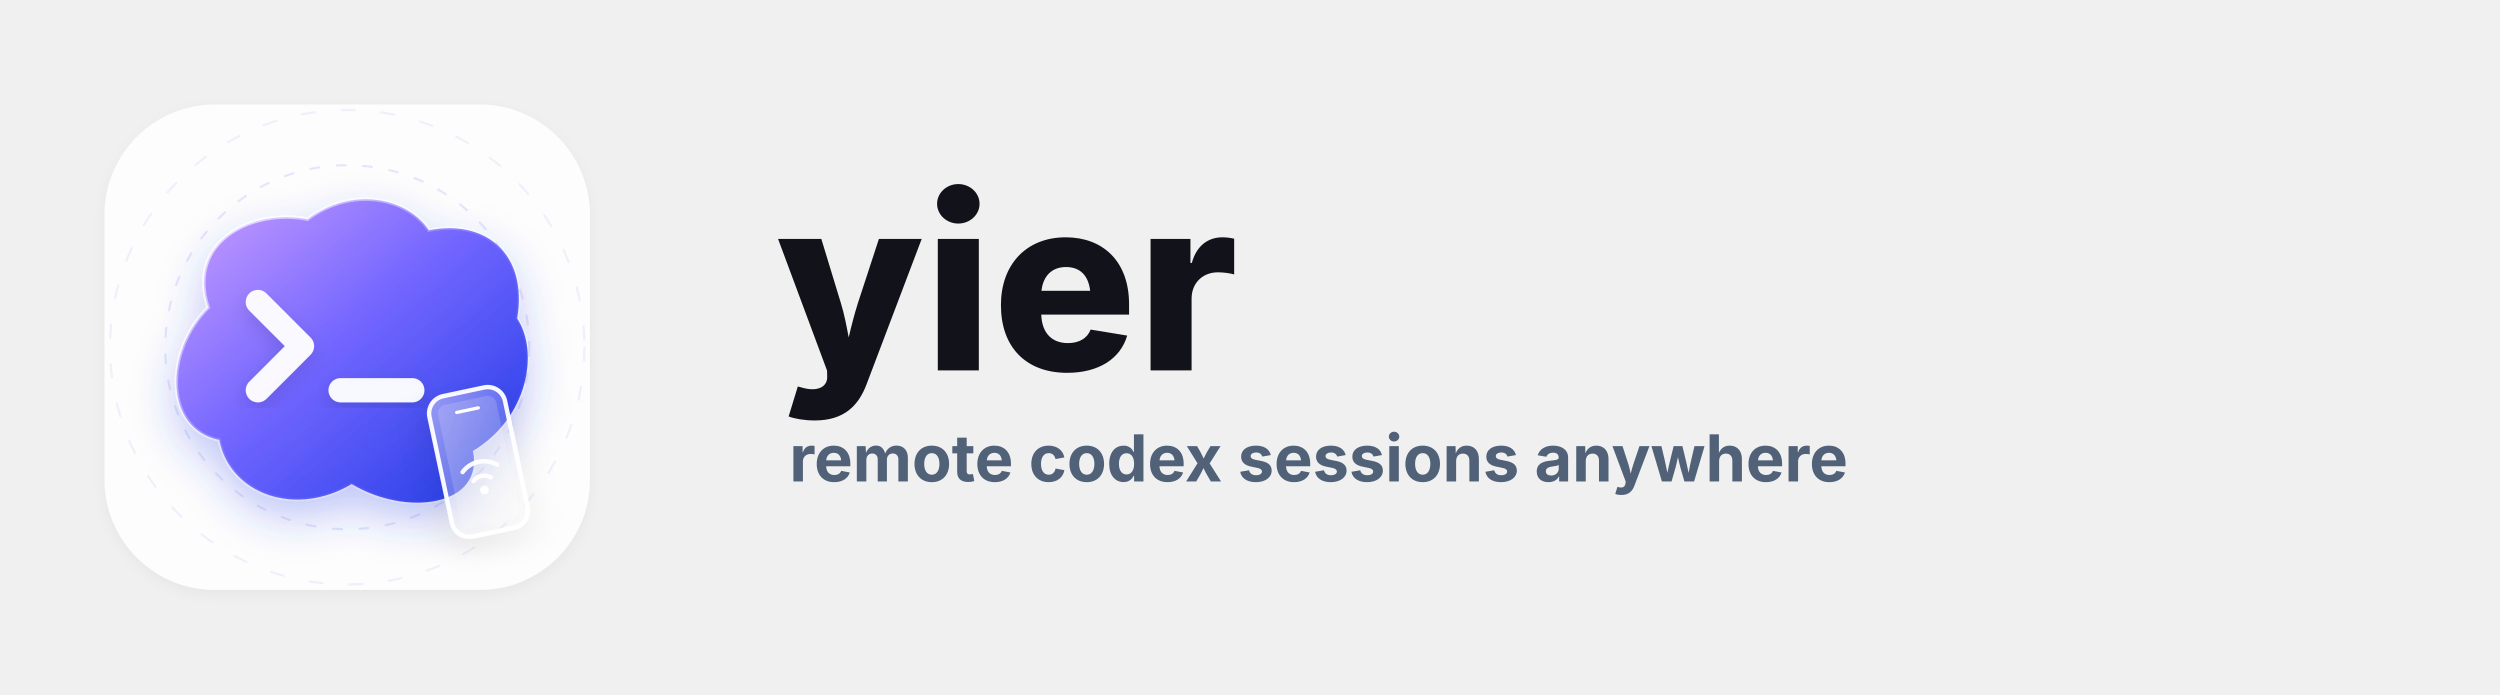
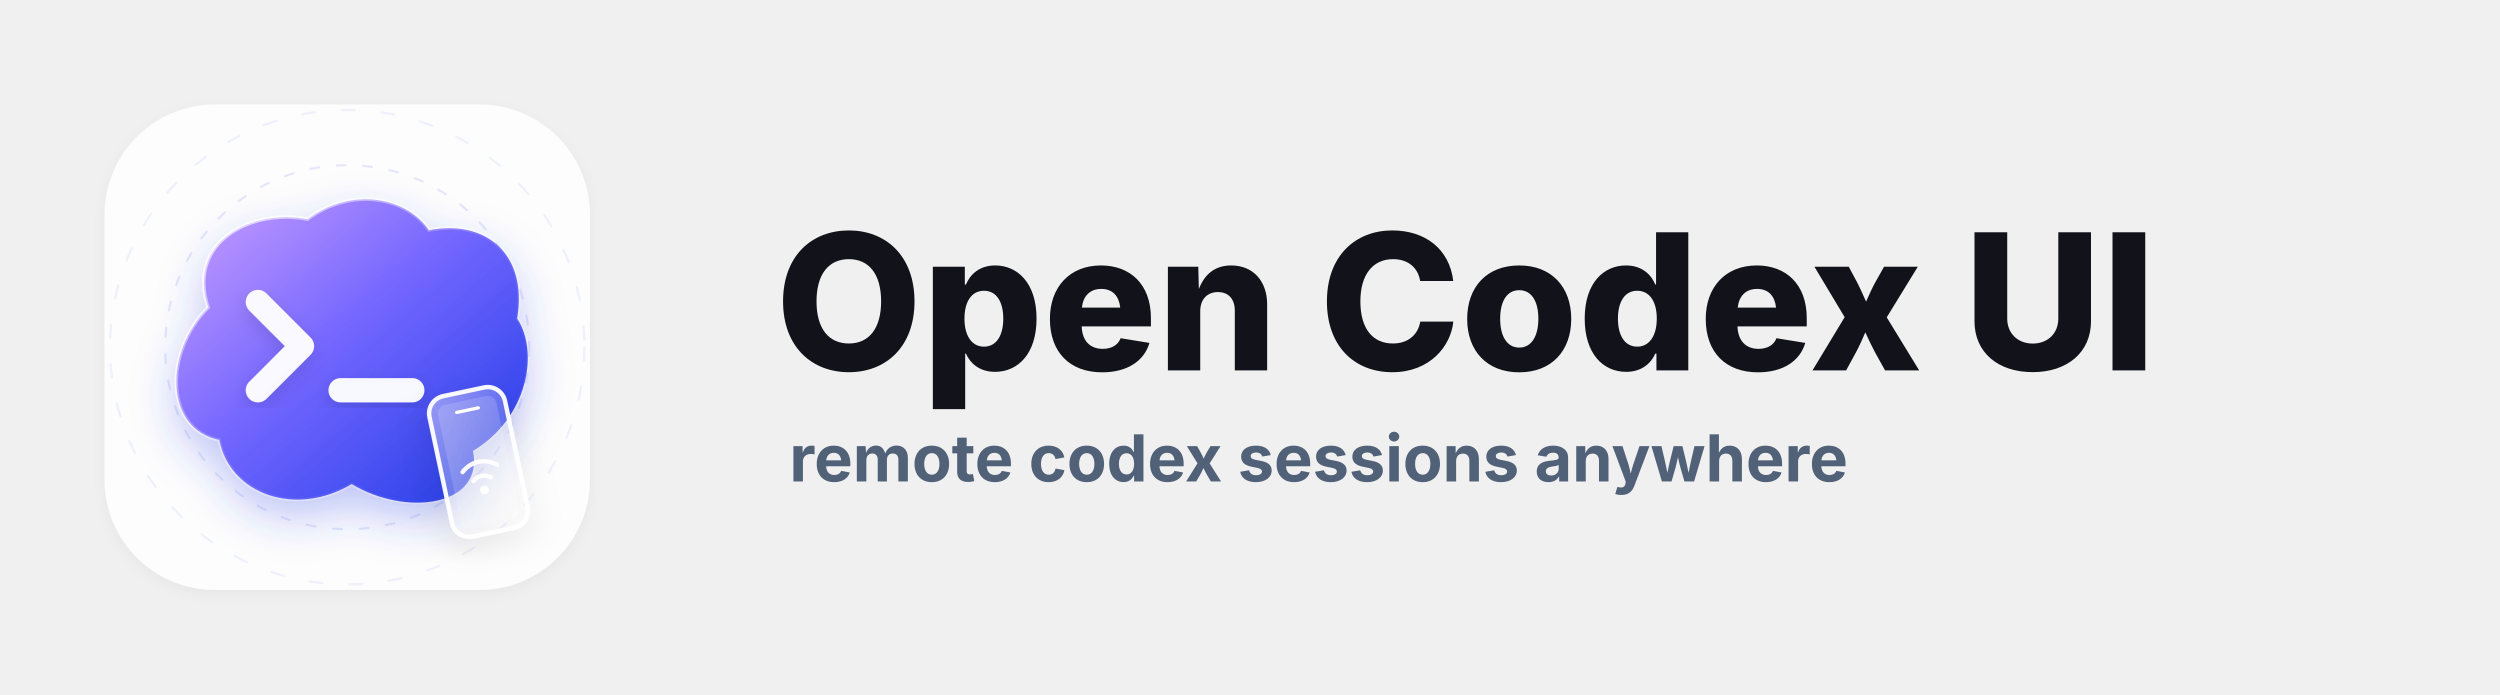
<svg xmlns="http://www.w3.org/2000/svg" viewBox="0 0 1080 300" role="img" aria-labelledby="title desc">
  <svg x="28" y="28" width="244" height="244" viewBox="0 0 512 512">
    <defs>
      <filter id="bgShadow" x="-10%" y="-10%" width="120%" height="120%">
        <feDropShadow dx="0" dy="12" stdDeviation="16" flood-color="#000000" flood-opacity="0.08" />
        <feDropShadow dx="0" dy="4" stdDeviation="6" flood-color="#000000" flood-opacity="0.04" />
      </filter>
      <filter id="cloudDropShadow" x="-20%" y="-20%" width="140%" height="140%">
        <feDropShadow dx="0" dy="16" stdDeviation="20" flood-color="#3143eb" flood-opacity="0.3" />
      </filter>
      <filter id="glassShadow" x="-20%" y="-20%" width="140%" height="140%">
        <feDropShadow dx="0" dy="6" stdDeviation="8" flood-color="#000000" flood-opacity="0.12" />
      </filter>
      <filter id="badgeShadow" x="-20%" y="-20%" width="140%" height="140%">
        <feDropShadow dx="-4" dy="10" stdDeviation="14" flood-color="#000000" flood-opacity="0.2" />
      </filter>
      <linearGradient id="cloudGrad" x1="10%" y1="10%" x2="90%" y2="90%">
        <stop offset="0%" stop-color="#b993ff" />
        <stop offset="45%" stop-color="#7366ff" />
        <stop offset="100%" stop-color="#2c42ea" />
      </linearGradient>
      <linearGradient id="rimLight" x1="0%" y1="0%" x2="100%" y2="100%">
        <stop offset="0%" stop-color="#ffffff" stop-opacity="0.8" />
        <stop offset="50%" stop-color="#ffffff" stop-opacity="0.1" />
        <stop offset="100%" stop-color="#ffffff" stop-opacity="0" />
      </linearGradient>
      <linearGradient id="phoneGlass" x1="0%" y1="0%" x2="100%" y2="100%">
        <stop offset="0%" stop-color="#ffffff" stop-opacity="0.4" />
        <stop offset="100%" stop-color="#ffffff" stop-opacity="0.05" />
      </linearGradient>
    </defs>
    <rect x="36" y="36" width="440" height="440" rx="100" fill="#fdfdfd" filter="url(#bgShadow)" />
    <g fill="none" stroke="#e4e7fa" stroke-width="2" stroke-linecap="round">
      <circle cx="256" cy="256" r="165" stroke-dasharray="8 16" />
      <circle cx="256" cy="256" r="215" stroke-dasharray="12 24" stroke-opacity="0.6" />
    </g>
    <g filter="url(#cloudDropShadow)">
      <path d="M 220 140 C 260 110, 310 120, 330 150 C 380 140, 420 170, 410 230 C 430 260, 420 320, 370 350 C 380 400, 310 410, 260 380 C 210 410, 150 390, 140 340 C 90 330, 90 260, 130 220 C 110 160, 170 130, 220 140 Z" fill="url(#cloudGrad)" />
      <path d="M 220 140 C 260 110, 310 120, 330 150 C 380 140, 420 170, 410 230 C 430 260, 420 320, 370 350 C 380 400, 310 410, 260 380 C 210 410, 150 390, 140 340 C 90 330, 90 260, 130 220 C 110 160, 170 130, 220 140 Z" fill="none" stroke="url(#rimLight)" stroke-width="3" />
    </g>
    <g filter="url(#glassShadow)">
      <path d="M 175 215 L 215 255 L 175 295" fill="none" stroke="#ffffff" stroke-opacity="0.95" stroke-width="22" stroke-linecap="round" stroke-linejoin="round" />
      <line x1="250" y1="295" x2="315" y2="295" stroke="#ffffff" stroke-opacity="0.95" stroke-width="22" stroke-linecap="round" />
    </g>
    <g transform="translate(375, 360) rotate(-12)" filter="url(#badgeShadow)">
      <rect x="-35" y="-65" width="70" height="130" rx="16" fill="url(#phoneGlass)" />
      <rect x="-35" y="-65" width="70" height="130" rx="16" fill="none" stroke="#ffffff" stroke-opacity="0.95" stroke-width="4" />
      <rect x="-27" y="-57" width="54" height="114" rx="8" fill="#ffffff" fill-opacity="0.15" />
      <line x1="-10" y1="-48" x2="10" y2="-48" stroke="#ffffff" stroke-width="3" stroke-linecap="round" />
      <path d="M -16 6 A 24 24 0 0 1 16 6" fill="none" stroke="#ffffff" stroke-opacity="0.95" stroke-width="4" stroke-linecap="round" />
      <path d="M -8 16 A 12 12 0 0 1 8 16" fill="none" stroke="#ffffff" stroke-opacity="0.95" stroke-width="4" stroke-linecap="round" />
      <circle cx="0" cy="26" r="4" fill="#ffffff" fill-opacity="0.95" />
    </g>
  </svg>
  <g fill="#12131a">
-     <text x="335" y="160" font-family="Inter, ui-sans-serif, system-ui, -apple-system, BlinkMacSystemFont, Segoe UI, sans-serif" font-size="104" font-weight="760">yier</text>
+     <text x="335" y="160" font-family="Inter, ui-sans-serif, system-ui, -apple-system, BlinkMacSystemFont, Segoe UI, sans-serif" font-size="82" font-weight="760">Open Codex UI</text>
    <text x="341" y="208" font-family="Inter, ui-sans-serif, system-ui, -apple-system, BlinkMacSystemFont, Segoe UI, sans-serif" font-size="28" font-weight="650" fill="#506178">remote codex sessions anywhere</text>
  </g>
</svg>
